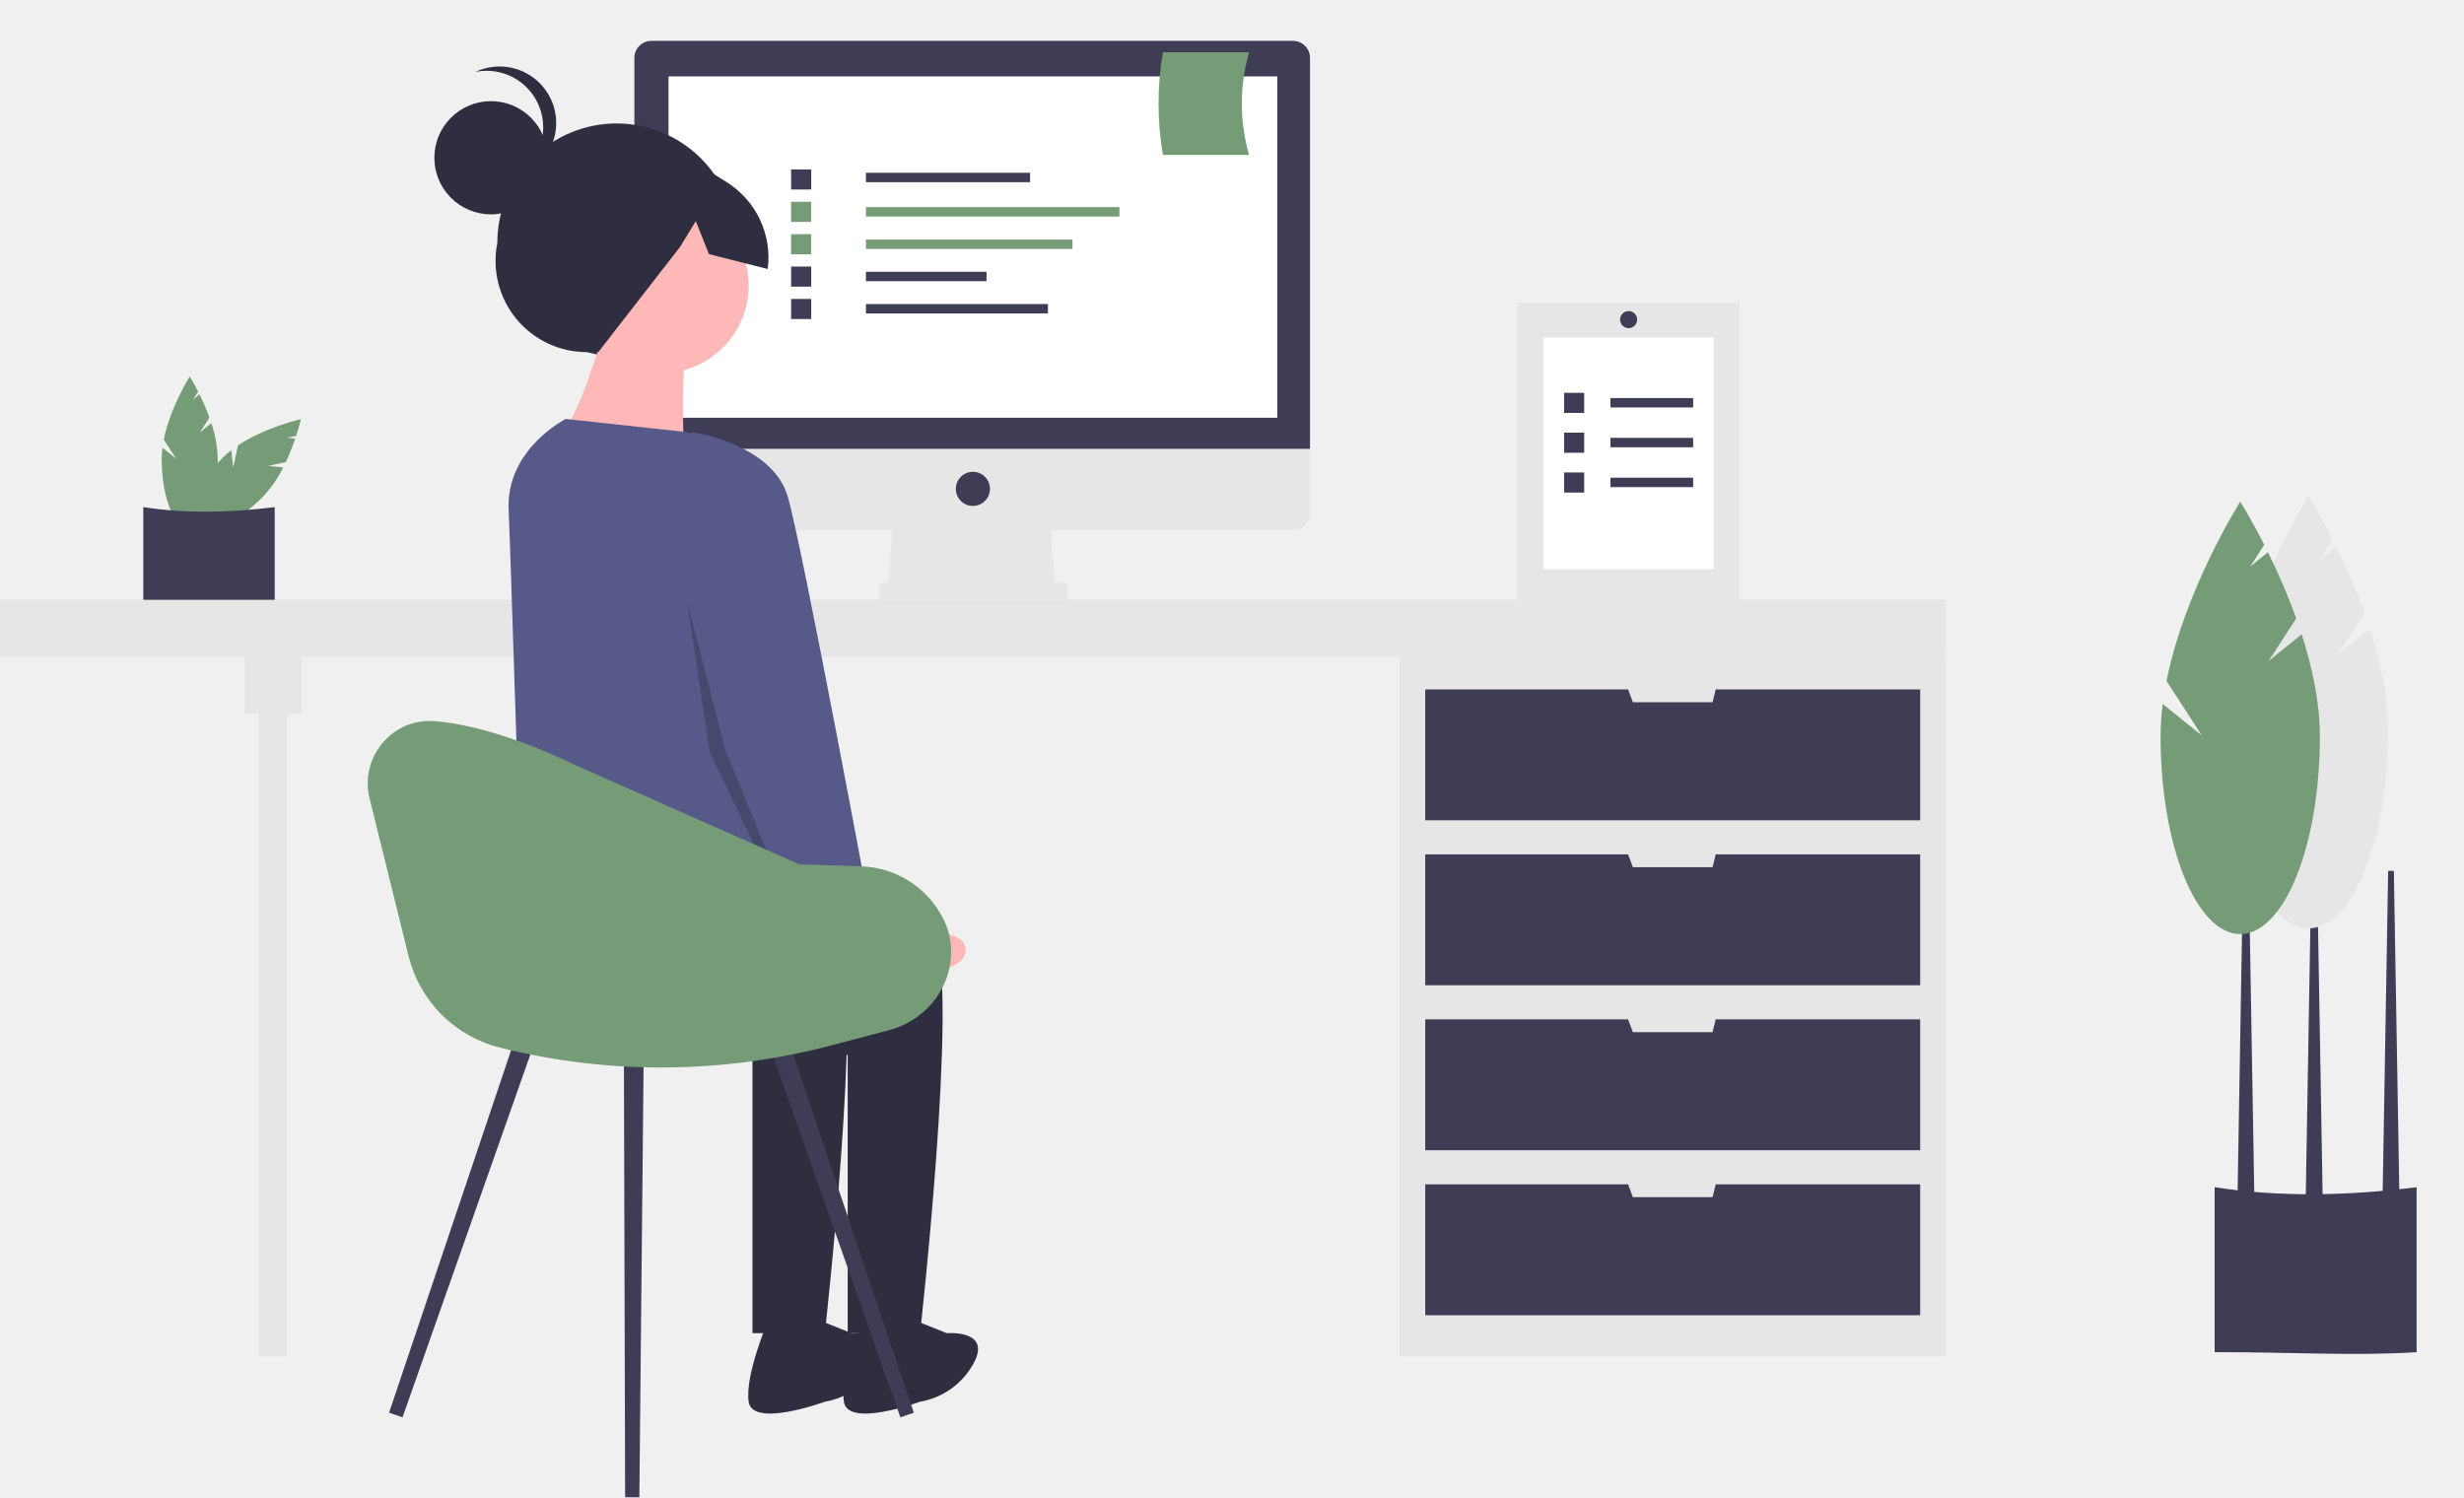
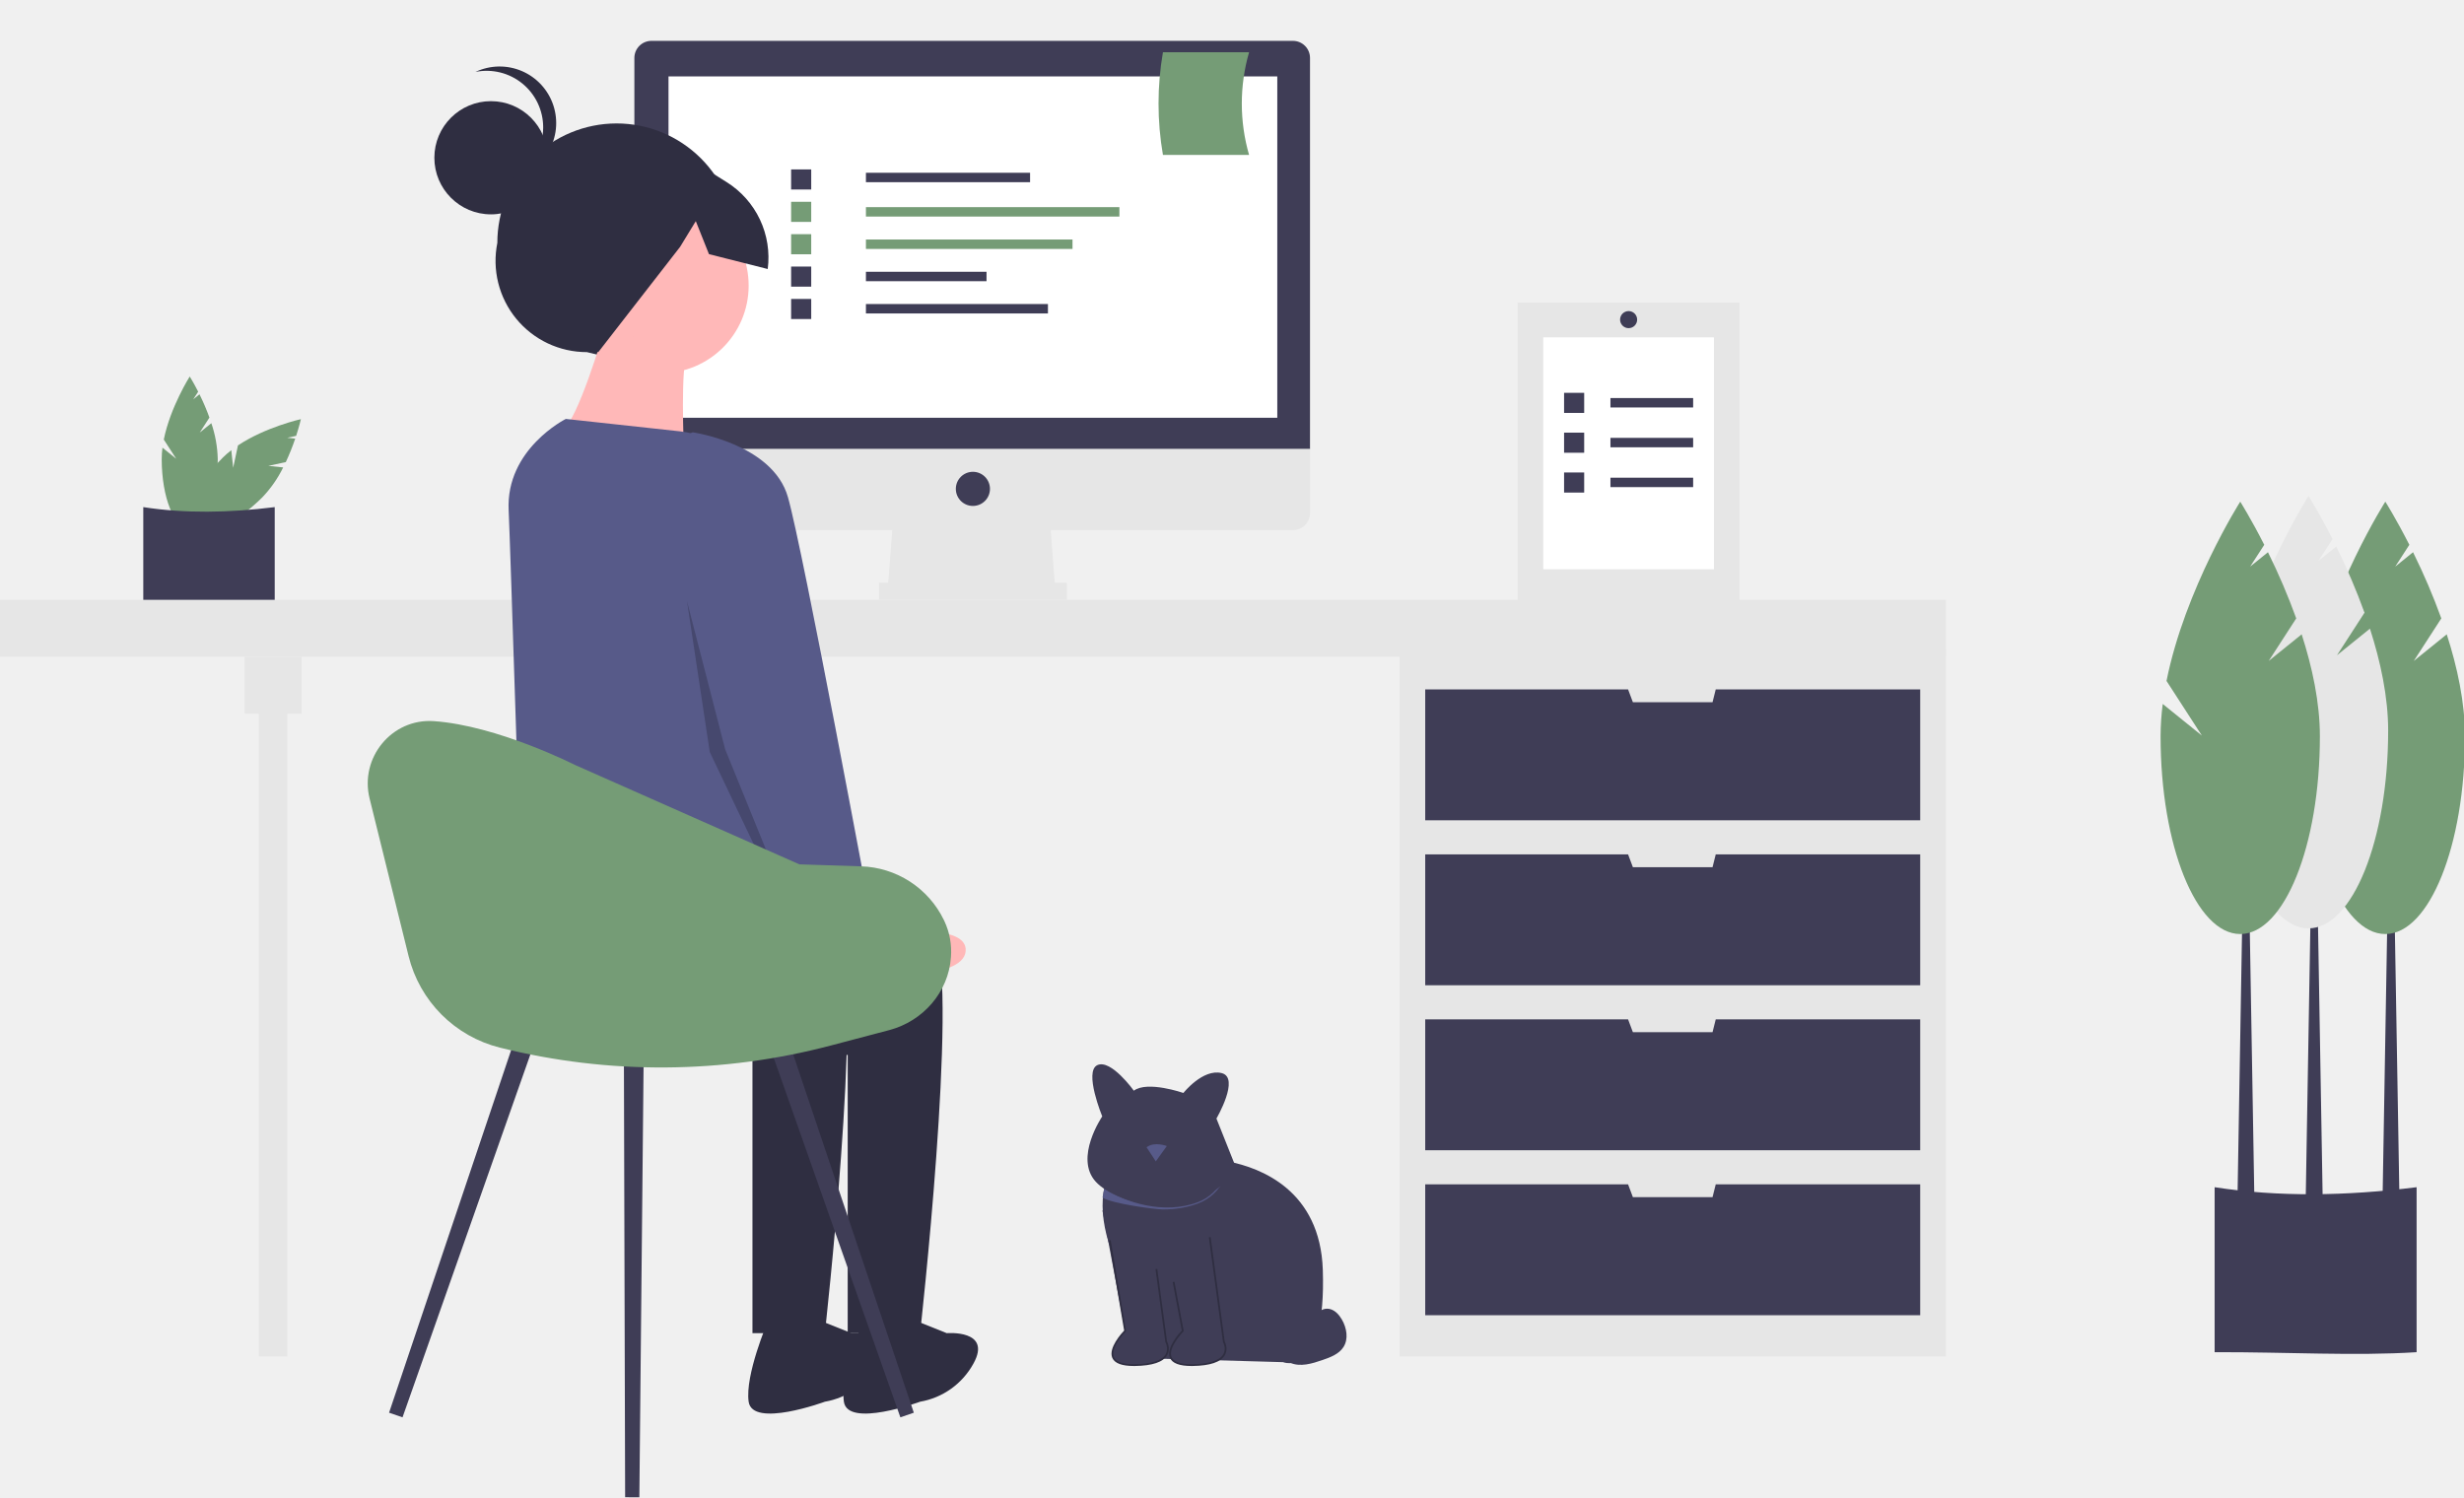
<svg xmlns="http://www.w3.org/2000/svg" width="882" height="536" viewBox="0 0 882 536" fill="none">
-   <path d="M71.497 154.845L74.967 149.483C73.938 146.64 72.75 143.859 71.407 141.15L69.164 142.962L70.94 140.217C69.247 136.884 67.915 134.785 67.915 134.785C67.915 134.785 60.957 145.75 58.632 157.359L63.084 164.24L58.156 160.259C57.98 161.611 57.89 162.974 57.885 164.337C57.885 178.087 62.376 189.233 67.915 189.233C73.455 189.233 77.945 178.087 77.945 164.337C77.841 159.963 77.067 155.63 75.651 151.49L71.497 154.845Z" fill="#759C76" />
-   <path d="M96.055 166.765L102.3 165.427C103.582 162.689 104.709 159.882 105.675 157.018L102.807 156.713L106.005 156.027C107.164 152.474 107.707 150.047 107.707 150.047C107.707 150.047 95.033 152.881 85.18 159.446L83.463 167.46L82.793 161.159C81.712 161.992 80.685 162.891 79.718 163.852C69.995 173.574 65.289 184.631 69.206 188.548C73.123 192.465 84.18 187.759 93.902 178.036C96.922 174.87 99.439 171.259 101.364 167.33L96.055 166.765Z" fill="#759C76" />
-   <path d="M98.336 219.969C83.855 220.895 68.076 219.915 51.29 219.969V181.537C66.082 183.84 81.855 183.603 98.336 181.537V219.969Z" fill="#3F3D56" />
-   <path d="M696.509 232.031H500.998V485.585H696.509V232.031Z" fill="#E6E6E6" />
-   <path d="M102.847 245.269H92.664V485.585H102.847V245.269Z" fill="#E6E6E6" />
-   <path d="M696.509 214.72H0V235.086H696.509V214.72Z" fill="#E6E6E6" />
-   <path d="M107.939 235.086H87.573V255.452H107.939V235.086Z" fill="#E6E6E6" />
-   <path d="M614.155 246.796L613.009 251.379H584.497L582.779 246.796H510.162V293.638H687.344V246.796H614.155Z" fill="#3F3D56" />
-   <path d="M614.155 305.857L613.009 310.439H584.497L582.779 305.857H510.162V352.698H687.344V305.857H614.155Z" fill="#3F3D56" />
-   <path d="M614.155 364.918L613.009 369.5H584.497L582.779 364.918H510.162V411.759H687.344V364.918H614.155Z" fill="#3F3D56" />
-   <path d="M614.155 423.979L613.009 428.561H584.497L582.779 423.979H510.162V470.82H687.344V423.979H614.155Z" fill="#3F3D56" />
-   <path d="M377.785 211.665H317.706L319.742 185.19H375.748L377.785 211.665Z" fill="#E6E6E6" />
-   <path d="M381.858 208.611H314.651V214.72H381.858V208.611Z" fill="#E6E6E6" />
-   <path d="M462.812 14.627H233.188C231.567 14.627 230.013 15.271 228.868 16.416C227.722 17.562 227.078 19.116 227.078 20.736V160.751H468.922V20.736C468.922 19.116 468.278 17.562 467.132 16.416C465.986 15.271 464.432 14.627 462.812 14.627Z" fill="#3F3D56" />
-   <path d="M227.078 160.751V183.663C227.078 185.283 227.722 186.837 228.868 187.983C230.013 189.129 231.568 189.772 233.188 189.772H462.812C464.432 189.772 465.986 189.129 467.132 187.983C468.278 186.837 468.922 185.283 468.922 183.663V160.751H227.078Z" fill="#E6E6E6" />
-   <path d="M457.211 27.355H239.298V149.55H457.211V27.355Z" fill="white" />
-   <path d="M348.254 181.117C351.629 181.117 354.364 178.381 354.364 175.007C354.364 171.633 351.629 168.897 348.254 168.897C344.88 168.897 342.145 171.633 342.145 175.007C342.145 178.381 344.88 181.117 348.254 181.117Z" fill="#3F3D56" />
-   <path d="M865.036 484.057C842.781 485.481 818.533 483.975 792.737 484.057V424.997C815.468 428.535 839.708 428.172 865.036 424.997V484.057Z" fill="#3F3D56" />
-   <path d="M831.432 430.3H825.322L827.359 310.949H829.395L831.432 430.3Z" fill="#3F3D56" />
-   <path d="M858.926 431.107H852.816L854.853 311.755H856.889L858.926 431.107Z" fill="#3F3D56" />
-   <path d="M806.993 431.107H800.883L802.92 311.755H804.956L806.993 431.107Z" fill="#3F3D56" />
-   <path d="M836.523 234.577L846.386 219.334C843.461 211.255 840.083 203.347 836.268 195.648L829.89 200.799L834.94 192.995C830.127 183.521 826.341 177.553 826.341 177.553C826.341 177.553 806.56 208.723 799.952 241.725L812.608 261.285L798.597 249.969C798.098 253.813 797.841 257.685 797.829 261.562C797.829 300.647 810.594 332.333 826.341 332.333C842.087 332.333 854.853 300.647 854.853 261.562C854.853 249.445 852.111 236.768 848.33 225.041L836.523 234.577Z" fill="#E6E6E6" />
-   <path d="M812.085 236.614L821.947 221.371C819.022 213.292 815.644 205.383 811.829 197.684L805.451 202.835L810.501 195.031C805.688 185.558 801.902 179.589 801.902 179.589C801.902 179.589 782.121 210.76 775.513 243.762L788.169 263.322L774.158 252.005C773.659 255.85 773.403 259.722 773.39 263.598C773.39 302.684 786.155 334.369 801.902 334.369C817.648 334.369 830.414 302.684 830.414 263.598C830.414 251.481 827.673 238.804 823.891 227.078L812.085 236.614Z" fill="#759C76" />
-   <path d="M368.72 61.848H309.964V65.221H368.72V61.848Z" fill="#3F3D56" />
-   <path d="M400.696 74.151H309.964V77.524H400.696V74.151Z" fill="#759C76" />
-   <path d="M383.909 85.742H309.964V89.115H383.909V85.742Z" fill="#759C76" />
-   <path d="M353.132 97.29H309.964V100.663H353.132V97.29Z" fill="#3F3D56" />
-   <path d="M375.115 108.837H309.964V112.21H375.115V108.837Z" fill="#3F3D56" />
-   <path d="M290.379 60.649H283.184V67.843H290.379V60.649Z" fill="#3F3D56" />
-   <path d="M290.379 72.24H283.184V79.435H290.379V72.24Z" fill="#759C76" />
-   <path d="M290.379 83.831H283.184V91.026H290.379V83.831Z" fill="#759C76" />
-   <path d="M290.379 95.423H283.184V102.617H290.379V95.423Z" fill="#3F3D56" />
-   <path d="M290.379 107.014H283.184V114.209H290.379V107.014Z" fill="#3F3D56" />
-   <path d="M447.115 55.463H416.282C414.178 43.299 414.178 30.864 416.282 18.7H447.115C443.642 30.708 443.642 43.455 447.115 55.463Z" fill="#759C76" />
-   <path d="M222.764 129.144L210.079 126.052C205.239 126.059 200.457 124.988 196.081 122.92C191.705 120.851 187.843 117.835 184.776 114.091C181.709 110.346 179.512 105.967 178.345 101.269C177.178 96.571 177.07 91.673 178.028 86.928V86.928C178.014 75.608 182.498 64.745 190.493 56.73C198.487 48.715 209.339 44.204 220.659 44.19H220.659C231.98 44.176 242.843 48.659 250.858 56.654C258.873 64.649 263.383 75.5 263.398 86.821V86.821C270.59 111.849 248.064 135.312 222.764 129.144Z" fill="#2F2E41" />
-   <path d="M236.62 133.607C253.941 133.607 267.983 119.565 267.983 102.243C267.983 84.922 253.941 70.88 236.62 70.88C219.298 70.88 205.256 84.922 205.256 102.243C205.256 119.565 219.298 133.607 236.62 133.607Z" fill="#FFB8B8" />
-   <path d="M216.165 118.607C216.165 118.607 206.62 151.334 201.165 154.062C195.711 156.789 244.802 160.88 244.802 160.88C244.802 160.88 243.438 129.516 246.165 126.789C248.893 124.061 216.165 118.607 216.165 118.607Z" fill="#FFB8B8" />
-   <path d="M265.256 320.426C265.256 320.426 326.62 314.971 334.802 335.426C342.984 355.88 329.347 477.244 329.347 477.244H303.438V377.698C303.438 377.698 192.966 346.297 192.966 335.387C192.966 324.478 265.256 320.426 265.256 320.426Z" fill="#2F2E41" />
-   <path d="M325.256 471.789L338.893 477.244C338.893 477.244 355.256 475.88 348.438 488.153C346.486 491.716 343.756 494.792 340.451 497.153C337.146 499.514 333.35 501.099 329.347 501.789C329.347 501.789 303.438 511.335 302.074 501.789C300.711 492.244 308.893 473.153 308.893 473.153L325.256 471.789Z" fill="#2F2E41" />
-   <path d="M231.165 320.426C231.165 320.426 292.529 314.971 300.711 335.426C308.893 355.88 295.256 477.244 295.256 477.244H269.347V377.698C269.347 377.698 190.929 359.534 190.929 348.625C190.929 343.5 185.585 317.454 195.002 311.967C205.63 305.774 231.165 320.426 231.165 320.426Z" fill="#2F2E41" />
-   <path d="M291.165 471.789L304.802 477.244C304.802 477.244 321.165 475.88 314.347 488.153C312.396 491.716 309.665 494.792 306.36 497.153C303.055 499.514 299.259 501.099 295.256 501.789C295.256 501.789 269.347 511.335 267.983 501.789C266.62 492.244 274.802 473.153 274.802 473.153L291.165 471.789Z" fill="#2F2E41" />
-   <path d="M202.529 149.971L243.509 154.425C249.834 155.113 255.779 157.781 260.497 162.049C265.215 166.317 268.463 171.967 269.778 178.192L285.711 253.607C285.711 253.607 291.165 328.607 280.256 332.698C269.347 336.789 254.347 316.335 233.892 319.062C213.438 321.789 186.847 327.926 186.847 327.926C186.847 327.926 182.624 193.678 182.074 182.698C180.975 160.747 202.529 149.971 202.529 149.971Z" fill="#575A89" />
-   <path d="M299.601 324.322L316.424 334.23C316.424 334.23 346.607 329.899 345.665 340.508C344.723 351.116 311.776 349.066 311.776 349.066L291.501 336.573L299.601 324.322Z" fill="#FFB8B8" />
-   <path d="M175.743 76.735C186.932 76.735 196.003 67.664 196.003 56.475C196.003 45.286 186.932 36.215 175.743 36.215C164.554 36.215 155.483 45.286 155.483 56.475C155.483 67.664 164.554 76.735 175.743 76.735Z" fill="#2F2E41" />
-   <path d="M194.436 45.584C194.434 42.587 193.766 39.628 192.482 36.92C191.197 34.213 189.328 31.824 187.008 29.927C184.689 28.029 181.977 26.67 179.069 25.947C176.16 25.225 173.127 25.157 170.19 25.748C172.782 24.523 175.605 23.863 178.471 23.81C181.338 23.758 184.183 24.314 186.818 25.444C189.453 26.573 191.819 28.249 193.758 30.361C195.697 32.473 197.165 34.973 198.066 37.695C198.967 40.416 199.28 43.299 198.983 46.15C198.687 49.002 197.788 51.758 196.347 54.237C194.906 56.715 192.954 58.859 190.623 60.527C188.291 62.195 185.631 63.349 182.82 63.913C186.296 62.275 189.234 59.682 191.291 56.436C193.348 53.191 194.439 49.427 194.436 45.584V45.584Z" fill="#2F2E41" />
-   <path d="M211.817 57.074L239.13 52.045L260.135 65.21C265.299 68.446 269.426 73.096 272.028 78.608C274.629 84.119 275.596 90.261 274.812 96.305L253.775 90.973L249.064 79.161L243.454 88.357L214.12 126.107L197.65 115.619L182.967 92.609L211.817 57.074Z" fill="#2F2E41" />
-   <path d="M234.309 161.57L247.945 154.752C247.945 154.752 276.582 158.843 282.036 177.934C287.491 197.025 312.036 329.298 312.036 329.298L288.854 340.207L256.127 259.753L234.309 161.57Z" fill="#575A89" />
-   <path opacity="0.2" d="M245.917 215.23L259.565 268.205L283.767 327.701L282.928 329.761L254.063 269.199L245.917 215.23Z" fill="black" />
-   <path d="M144.084 507.379L139.271 505.721L185.896 367.231L192.636 369.553L144.084 507.379Z" fill="#3F3D56" />
-   <path d="M322.291 507.379L327.105 505.721L280.479 367.231L273.74 369.553L322.291 507.379Z" fill="#3F3D56" />
-   <path d="M223.77 535.981L228.861 535.999L230.443 374.107L223.315 374.082L223.77 535.981Z" fill="#3F3D56" />
-   <path d="M132.3 285.856L146.266 342.301C148.221 350.206 152.293 357.429 158.044 363.194C163.795 368.958 171.008 373.048 178.908 375.023H178.908C217.857 384.76 258.635 384.497 297.455 374.259L318.306 368.76C330.422 365.565 339.532 355.159 340.395 342.659C340.744 338.239 339.944 333.805 338.072 329.787C337.99 329.614 337.908 329.442 337.826 329.272C335.107 323.686 330.912 318.95 325.695 315.577C320.478 312.204 314.437 310.321 308.228 310.134L286.139 309.421L205.694 273.781C205.694 273.781 178.027 259.728 155.283 258.155C140.262 257.116 128.683 271.24 132.3 285.856Z" fill="#759C76" />
-   <path d="M622.683 108.309H543.257V216.248H622.683V108.309Z" fill="#E6E6E6" />
-   <path d="M613.518 120.764H552.421V203.793H613.518V120.764Z" fill="white" />
-   <path d="M606.069 142.492H576.467V145.865H606.069V142.492Z" fill="#3F3D56" />
-   <path d="M567.065 140.625H559.87V147.819H567.065V140.625Z" fill="#3F3D56" />
-   <path d="M606.069 156.748H576.467V160.121H606.069V156.748Z" fill="#3F3D56" />
-   <path d="M567.065 154.881H559.87V162.075H567.065V154.881Z" fill="#3F3D56" />
-   <path d="M606.069 171.004H576.467V174.377H606.069V171.004Z" fill="#3F3D56" />
-   <path d="M567.065 169.137H559.87V176.331H567.065V169.137Z" fill="#3F3D56" />
-   <path d="M586.025 114.419C586.025 112.732 584.657 111.364 582.97 111.364C581.283 111.364 579.915 112.732 579.915 114.419C579.915 116.106 581.283 117.474 582.97 117.474C584.657 117.474 586.025 116.106 586.025 114.419Z" fill="#3F3D56" />
+   <g clip-path="url(#clip0_1_119)">
+     <path d="M858.926 431.107H852.816L854.853 311.755H856.889L858.926 431.107Z" fill="#3F3D56" />
+     <path d="M71.497 154.845L74.967 149.483C73.938 146.64 72.75 143.859 71.407 141.15L69.164 142.962L70.94 140.217C69.247 136.884 67.915 134.785 67.915 134.785C67.915 134.785 60.957 145.75 58.632 157.359L63.084 164.24L58.156 160.259C57.98 161.611 57.89 162.974 57.885 164.337C57.885 178.087 62.376 189.233 67.915 189.233C73.455 189.233 77.945 178.087 77.945 164.337C77.841 159.963 77.067 155.63 75.651 151.49L71.497 154.845Z" fill="#759C76" />
+     <path d="M96.055 166.765L102.3 165.427C103.582 162.689 104.709 159.882 105.675 157.018L102.807 156.713L106.005 156.027C107.164 152.474 107.707 150.047 107.707 150.047C107.707 150.047 95.033 152.881 85.18 159.446L83.463 167.46L82.793 161.159C81.712 161.992 80.685 162.891 79.718 163.852C69.995 173.574 65.289 184.631 69.206 188.548C73.123 192.465 84.18 187.759 93.902 178.036C96.922 174.87 99.439 171.259 101.364 167.33L96.055 166.765Z" fill="#759C76" />
+     <path d="M98.336 219.969C83.855 220.895 68.076 219.915 51.29 219.969V181.537C66.082 183.84 81.855 183.603 98.336 181.537V219.969Z" fill="#3F3D56" />
+     <path d="M696.509 232.031H500.998V485.585H696.509V232.031Z" fill="#E6E6E6" />
+     <path d="M102.847 245.269H92.664V485.585H102.847V245.269Z" fill="#E6E6E6" />
+     <path d="M864.017 236.614L873.88 221.371C870.955 213.292 867.577 205.383 863.761 197.684L857.384 202.835L862.434 195.031C857.621 185.558 853.834 179.589 853.834 179.589C853.834 179.589 834.054 210.76 827.446 243.762L840.102 263.322L826.091 252.005C825.592 255.85 825.335 259.722 825.322 263.598C825.322 302.684 838.088 334.369 853.834 334.369C869.581 334.369 882.346 302.684 882.346 263.598C882.346 251.481 879.605 238.804 875.824 227.078L864.017 236.614Z" fill="#759C76" />
+     <path d="M696.509 214.72H0V235.086H696.509V214.72Z" fill="#E6E6E6" />
+     <path d="M107.939 235.086H87.573V255.452H107.939V235.086Z" fill="#E6E6E6" />
+     <path d="M614.155 246.796L613.009 251.379H584.497L582.779 246.796H510.162V293.638H687.344V246.796H614.155Z" fill="#3F3D56" />
+     <path d="M614.155 305.857L613.009 310.439H584.497L582.779 305.857H510.162V352.698H687.344V305.857H614.155Z" fill="#3F3D56" />
+     <path d="M614.155 364.918L613.009 369.5H584.497L582.779 364.918H510.162V411.759H687.344V364.918H614.155Z" fill="#3F3D56" />
+     <path d="M614.155 423.979L613.009 428.561H584.497L582.779 423.979H510.162V470.82H687.344V423.979H614.155Z" fill="#3F3D56" />
+     <path d="M377.785 211.665H317.706L319.742 185.19H375.748L377.785 211.665Z" fill="#E6E6E6" />
+     <path d="M381.858 208.611H314.651V214.72H381.858V208.611Z" fill="#E6E6E6" />
+     <path d="M462.812 14.627H233.188C231.567 14.627 230.013 15.271 228.868 16.416C227.722 17.562 227.078 19.116 227.078 20.736V160.751H468.922V20.736C468.922 19.116 468.278 17.562 467.132 16.416C465.986 15.271 464.432 14.627 462.812 14.627Z" fill="#3F3D56" />
+     <path d="M227.078 160.751V183.663C227.078 185.283 227.722 186.837 228.868 187.983C230.013 189.129 231.568 189.772 233.188 189.772H462.812C464.432 189.772 465.986 189.129 467.132 187.983C468.278 186.837 468.922 185.283 468.922 183.663V160.751H227.078Z" fill="#E6E6E6" />
+     <path d="M457.211 27.355H239.298V149.55H457.211V27.355Z" fill="white" />
+     <path d="M348.254 181.117C351.629 181.117 354.364 178.381 354.364 175.007C354.364 171.633 351.629 168.897 348.254 168.897C344.88 168.897 342.145 171.633 342.145 175.007C342.145 178.381 344.88 181.117 348.254 181.117Z" fill="#3F3D56" />
+     <path d="M865.036 484.057C842.781 485.481 818.533 483.975 792.737 484.057V424.997C815.468 428.535 839.708 428.172 865.036 424.997V484.057Z" fill="#3F3D56" />
+     <path d="M831.432 430.3H825.322L827.359 310.949H829.395L831.432 430.3Z" fill="#3F3D56" />
+     <path d="M806.993 431.107H800.883L802.92 311.755H804.956L806.993 431.107Z" fill="#3F3D56" />
+     <path d="M836.523 234.577L846.386 219.334C843.461 211.255 840.083 203.347 836.268 195.648L829.89 200.799L834.94 192.995C830.127 183.521 826.341 177.553 826.341 177.553C826.341 177.553 806.56 208.723 799.952 241.725L812.608 261.285L798.597 249.969C798.098 253.813 797.841 257.685 797.829 261.562C797.829 300.647 810.594 332.333 826.341 332.333C842.087 332.333 854.853 300.647 854.853 261.562C854.853 249.445 852.111 236.768 848.33 225.041L836.523 234.577Z" fill="#E6E6E6" />
+     <path d="M812.085 236.614L821.947 221.371C819.022 213.292 815.644 205.383 811.829 197.684L805.451 202.835L810.501 195.031C805.688 185.558 801.902 179.589 801.902 179.589C801.902 179.589 782.121 210.76 775.513 243.762L788.169 263.322L774.158 252.005C773.659 255.85 773.403 259.722 773.39 263.598C773.39 302.684 786.155 334.369 801.902 334.369C817.648 334.369 830.414 302.684 830.414 263.598C830.414 251.481 827.673 238.804 823.891 227.078L812.085 236.614Z" fill="#759C76" />
+     <path d="M368.72 61.848H309.964V65.221H368.72V61.848Z" fill="#3F3D56" />
+     <path d="M400.696 74.151H309.964V77.524H400.696V74.151Z" fill="#759C76" />
+     <path d="M383.909 85.742H309.964V89.115H383.909V85.742Z" fill="#759C76" />
+     <path d="M353.132 97.29H309.964V100.663H353.132V97.29Z" fill="#3F3D56" />
+     <path d="M375.115 108.837H309.964V112.21H375.115V108.837Z" fill="#3F3D56" />
+     <path d="M290.379 60.649H283.184V67.843H290.379V60.649Z" fill="#3F3D56" />
+     <path d="M290.379 72.24H283.184V79.435H290.379V72.24Z" fill="#759C76" />
+     <path d="M290.379 83.831H283.184V91.026H290.379V83.831Z" fill="#759C76" />
+     <path d="M290.379 95.423H283.184V102.617H290.379V95.423Z" fill="#3F3D56" />
+     <path d="M290.379 107.014H283.184V114.209H290.379V107.014Z" fill="#3F3D56" />
+     <path d="M447.115 55.463H416.282C414.178 43.299 414.178 30.864 416.282 18.7H447.115C443.642 30.708 443.642 43.455 447.115 55.463Z" fill="#759C76" />
+     <path d="M222.764 129.144L210.079 126.052C205.239 126.059 200.457 124.988 196.081 122.92C191.705 120.851 187.843 117.835 184.776 114.091C181.709 110.346 179.512 105.967 178.345 101.269C177.178 96.571 177.07 91.673 178.028 86.928C178.014 75.608 182.498 64.745 190.493 56.73C198.487 48.715 209.339 44.204 220.659 44.19H220.659C231.98 44.176 242.843 48.659 250.858 56.654C258.873 64.649 263.383 75.5 263.398 86.821V86.821C270.59 111.849 248.064 135.312 222.764 129.144Z" fill="#2F2E41" />
+     <path d="M236.62 133.607C253.941 133.607 267.983 119.565 267.983 102.243C267.983 84.922 253.941 70.88 236.62 70.88C219.298 70.88 205.256 84.922 205.256 102.243C205.256 119.565 219.298 133.607 236.62 133.607Z" fill="#FFB8B8" />
+     <path d="M216.165 118.607C216.165 118.607 206.62 151.334 201.165 154.062C195.711 156.789 244.802 160.88 244.802 160.88C244.802 160.88 243.438 129.516 246.165 126.789C248.893 124.061 216.165 118.607 216.165 118.607Z" fill="#FFB8B8" />
+     <path d="M265.256 320.426C265.256 320.426 326.62 314.971 334.802 335.426C342.984 355.88 329.347 477.244 329.347 477.244H303.438V377.698C303.438 377.698 192.966 346.297 192.966 335.387C192.966 324.478 265.256 320.426 265.256 320.426Z" fill="#2F2E41" />
+     <path d="M325.256 471.789L338.893 477.244C338.893 477.244 355.256 475.88 348.438 488.153C346.486 491.716 343.756 494.792 340.451 497.153C337.146 499.514 333.35 501.099 329.347 501.789C329.347 501.789 303.438 511.335 302.074 501.789C300.711 492.244 308.893 473.153 308.893 473.153L325.256 471.789Z" fill="#2F2E41" />
+     <path d="M231.165 320.426C231.165 320.426 292.529 314.971 300.711 335.426C308.893 355.88 295.256 477.244 295.256 477.244H269.347V377.698C269.347 377.698 190.929 359.534 190.929 348.625C190.929 343.5 185.585 317.454 195.002 311.967C205.63 305.774 231.165 320.426 231.165 320.426Z" fill="#2F2E41" />
+     <path d="M291.165 471.789L304.802 477.244C304.802 477.244 321.165 475.88 314.347 488.153C312.396 491.716 309.665 494.792 306.36 497.153C303.055 499.514 299.259 501.099 295.256 501.789C295.256 501.789 269.347 511.335 267.983 501.789C266.62 492.244 274.802 473.153 274.802 473.153L291.165 471.789Z" fill="#2F2E41" />
+     <path d="M202.529 149.971L243.509 154.425C249.834 155.113 255.779 157.781 260.497 162.049C265.215 166.317 268.463 171.967 269.778 178.192L285.711 253.607C285.711 253.607 291.165 328.607 280.256 332.698C269.347 336.789 254.347 316.335 233.892 319.062C213.438 321.789 186.847 327.926 186.847 327.926C186.847 327.926 182.624 193.678 182.074 182.698C180.975 160.747 202.529 149.971 202.529 149.971Z" fill="#575A89" />
+     <path d="M299.601 324.322L316.424 334.23C316.424 334.23 346.607 329.899 345.665 340.508C344.723 351.116 311.776 349.066 311.776 349.066L291.501 336.573L299.601 324.322Z" fill="#FFB8B8" />
+     <path d="M175.743 76.735C186.932 76.735 196.003 67.664 196.003 56.475C196.003 45.286 186.932 36.215 175.743 36.215C164.554 36.215 155.483 45.286 155.483 56.475C155.483 67.664 164.554 76.735 175.743 76.735Z" fill="#2F2E41" />
+     <path d="M194.436 45.584C194.434 42.587 193.766 39.628 192.482 36.92C191.197 34.213 189.328 31.824 187.008 29.927C184.689 28.029 181.977 26.67 179.069 25.947C176.16 25.225 173.127 25.157 170.19 25.748C172.782 24.523 175.605 23.863 178.471 23.81C181.338 23.758 184.183 24.314 186.818 25.444C189.453 26.573 191.819 28.249 193.758 30.361C195.697 32.473 197.165 34.973 198.066 37.695C198.967 40.416 199.28 43.299 198.983 46.15C198.687 49.002 197.788 51.758 196.347 54.237C194.906 56.715 192.954 58.859 190.623 60.527C188.291 62.195 185.631 63.349 182.82 63.913C186.296 62.275 189.234 59.682 191.291 56.436C193.348 53.191 194.439 49.427 194.436 45.584Z" fill="#2F2E41" />
+     <path d="M211.817 57.074L239.13 52.045L260.135 65.21C265.299 68.446 269.426 73.096 272.028 78.608C274.629 84.119 275.596 90.261 274.812 96.305L253.775 90.973L249.064 79.161L243.454 88.357L214.12 126.107L197.65 115.619L182.967 92.609L211.817 57.074Z" fill="#2F2E41" />
+     <path d="M234.309 161.57L247.945 154.752C247.945 154.752 276.582 158.843 282.036 177.934C287.491 197.025 312.036 329.298 312.036 329.298L288.854 340.207L256.127 259.753L234.309 161.57Z" fill="#575A89" />
+     <path opacity="0.2" d="M245.917 215.23L259.565 268.205L283.767 327.701L282.928 329.761L254.063 269.199L245.917 215.23Z" fill="black" />
+     <path d="M144.084 507.379L139.271 505.721L185.896 367.231L192.636 369.553L144.084 507.379Z" fill="#3F3D56" />
+     <path d="M322.291 507.379L327.105 505.721L280.479 367.231L273.74 369.553L322.291 507.379Z" fill="#3F3D56" />
+     <path d="M223.77 535.981L228.861 535.999L230.443 374.107L223.315 374.082L223.77 535.981Z" fill="#3F3D56" />
+     <path d="M132.3 285.856L146.266 342.301C148.221 350.206 152.293 357.429 158.044 363.194C163.795 368.958 171.008 373.048 178.908 375.023H178.908C217.857 384.76 258.635 384.497 297.455 374.259L318.306 368.76C330.422 365.565 339.532 355.159 340.395 342.659C340.744 338.239 339.944 333.805 338.072 329.787C337.99 329.614 337.908 329.442 337.826 329.272C335.107 323.686 330.912 318.95 325.695 315.577C320.478 312.204 314.437 310.321 308.228 310.134L286.139 309.421L205.694 273.781C205.694 273.781 178.027 259.728 155.283 258.155C140.262 257.116 128.683 271.24 132.3 285.856Z" fill="#759C76" />
+     <path d="M622.683 108.309H543.257V216.248H622.683V108.309Z" fill="#E6E6E6" />
+     <path d="M613.518 120.764H552.421V203.793H613.518V120.764Z" fill="white" />
+     <path d="M606.069 142.492H576.467V145.865H606.069V142.492Z" fill="#3F3D56" />
+     <path d="M567.065 140.625H559.87V147.819H567.065V140.625Z" fill="#3F3D56" />
+     <path d="M606.069 156.748H576.467V160.121H606.069V156.748Z" fill="#3F3D56" />
+     <path d="M567.065 154.881H559.87V162.075H567.065V154.881Z" fill="#3F3D56" />
+     <path d="M606.069 171.004H576.467V174.377H606.069V171.004Z" fill="#3F3D56" />
+     <path d="M567.065 169.137H559.87V176.331H567.065V169.137Z" fill="#3F3D56" />
+     <path d="M586.025 114.419C586.025 112.732 584.657 111.364 582.97 111.364C581.283 111.364 579.915 112.732 579.915 114.419C579.915 116.106 581.283 117.474 582.97 117.474C584.657 117.474 586.025 116.106 586.025 114.419Z" fill="#3F3D56" />
+     <path d="M459.262 487.628L414.489 486.36C414.489 486.36 417.859 466.246 407.046 460.663C399.676 456.856 393.134 439.071 394.996 426.972C395.02 426.809 395.046 426.65 395.075 426.492C396.019 421.073 398.715 416.879 403.867 415.74C420.531 412.06 432.423 414.914 432.423 414.914C432.423 414.914 435.176 414.949 439.255 415.713C439.4 415.74 439.545 415.768 439.692 415.799C451.24 418.057 472.584 426.095 473.508 454.635C474.779 493.846 459.262 487.628 459.262 487.628V487.628Z" fill="#3F3D56" />
+     <path d="M439.255 415.713C439.181 417.759 438.715 419.792 437.866 421.726C436.105 425.732 432.897 428.792 428.834 430.342C416.664 434.99 402.46 430.38 395.277 425.381C395.248 425.539 394.677 428.534 394.653 428.696C397.834 430.867 413.4 432.962 416.353 432.962C420.836 432.962 425.152 432.22 428.992 430.752C433.165 429.157 436.458 426.014 438.267 421.901C439.13 419.938 439.607 417.875 439.692 415.799C439.545 415.768 439.4 415.74 439.255 415.713H439.255V415.713Z" fill="#575A89" />
+     <path d="M442.566 418.318L435.429 400.415C435.429 400.415 443.994 385.767 437.264 384.139C430.535 382.512 423.602 391.26 423.602 391.26C423.602 391.26 410.755 386.784 405.861 390.446C405.861 390.446 397.704 379.053 392.81 381.291C387.916 383.529 394.549 399.659 394.549 399.659C394.549 399.659 384.45 414.453 392.198 422.997C399.947 431.542 429.108 438.459 442.566 418.318H442.566V418.318Z" fill="#3F3D56" />
+     <path d="M457.873 476.912C460.303 477.991 462.841 479.091 465.499 478.986C468.156 478.881 470.952 477.174 471.367 474.553C471.58 473.2 471.156 471.748 471.676 470.48C472.374 468.774 474.628 468.116 476.379 468.701C478.131 469.286 479.418 470.793 480.341 472.39C482.067 475.376 482.759 479.297 480.908 482.208C479.303 484.732 476.26 485.873 473.429 486.851C469.658 488.154 465.449 489.448 461.795 487.847C458.12 486.237 456.118 481.586 457.479 477.819" fill="#3F3D56" />
+     <path d="M417.67 410.268C417.67 410.268 413.279 408.516 410.425 410.706L413.718 415.744C413.718 415.744 417.67 410.268 417.67 410.268V410.268Z" fill="#575A89" />
+     <path d="M394.618 433.267L402.741 476.416C402.741 476.416 390.447 488.901 406.254 488.682C422.061 488.463 417.45 480.358 417.45 480.358L412.401 442.904" fill="#3F3D56" />
+     <path d="M405.855 489C401.574 489 398.985 488.021 398.156 486.088C396.647 482.566 401.56 477.195 402.403 476.311L396.941 444.052L397.564 443.947L403.08 476.522L402.967 476.637C402.91 476.695 397.29 482.461 398.738 485.84C399.482 487.575 402.004 488.427 406.249 488.366C412.15 488.284 415.955 487.05 417.254 484.799C418.423 482.771 417.188 480.536 417.175 480.514L417.145 480.461L417.137 480.4L413.624 454.336L414.251 454.252L417.756 480.259C417.964 480.653 419.057 482.929 417.806 485.107C416.373 487.602 412.488 488.911 406.258 488.997C406.122 488.999 405.988 489 405.855 489V489Z" fill="#2F2E41" />
+     <path d="M415.255 433.267L423.378 476.416C423.378 476.416 411.084 488.901 426.891 488.682C442.698 488.463 438.087 480.358 438.087 480.358L433.038 442.904" fill="#3F3D56" />
+     <path d="M426.492 489C422.211 489 419.622 488.021 418.793 486.088C417.285 482.569 422.187 477.205 423.037 476.314L419.774 458.951L420.396 458.835L423.719 476.519L423.604 476.637C423.547 476.695 417.927 482.461 419.375 485.84C420.119 487.575 422.643 488.43 426.886 488.366C432.792 488.284 436.598 487.049 437.894 484.793C439.062 482.759 437.825 480.536 437.812 480.514L437.782 480.461L432.724 442.946L433.352 442.862L438.393 480.259C438.601 480.653 439.694 482.929 438.443 485.107C437.01 487.602 433.124 488.911 426.895 488.997C426.759 488.999 426.625 489 426.492 489H426.492Z" fill="#2F2E41" />
+   </g>
+   <defs>
+     <clipPath id="clip0_1_119">
+       <rect width="882" height="536" fill="white" />
+     </clipPath>
+   </defs>
</svg>
